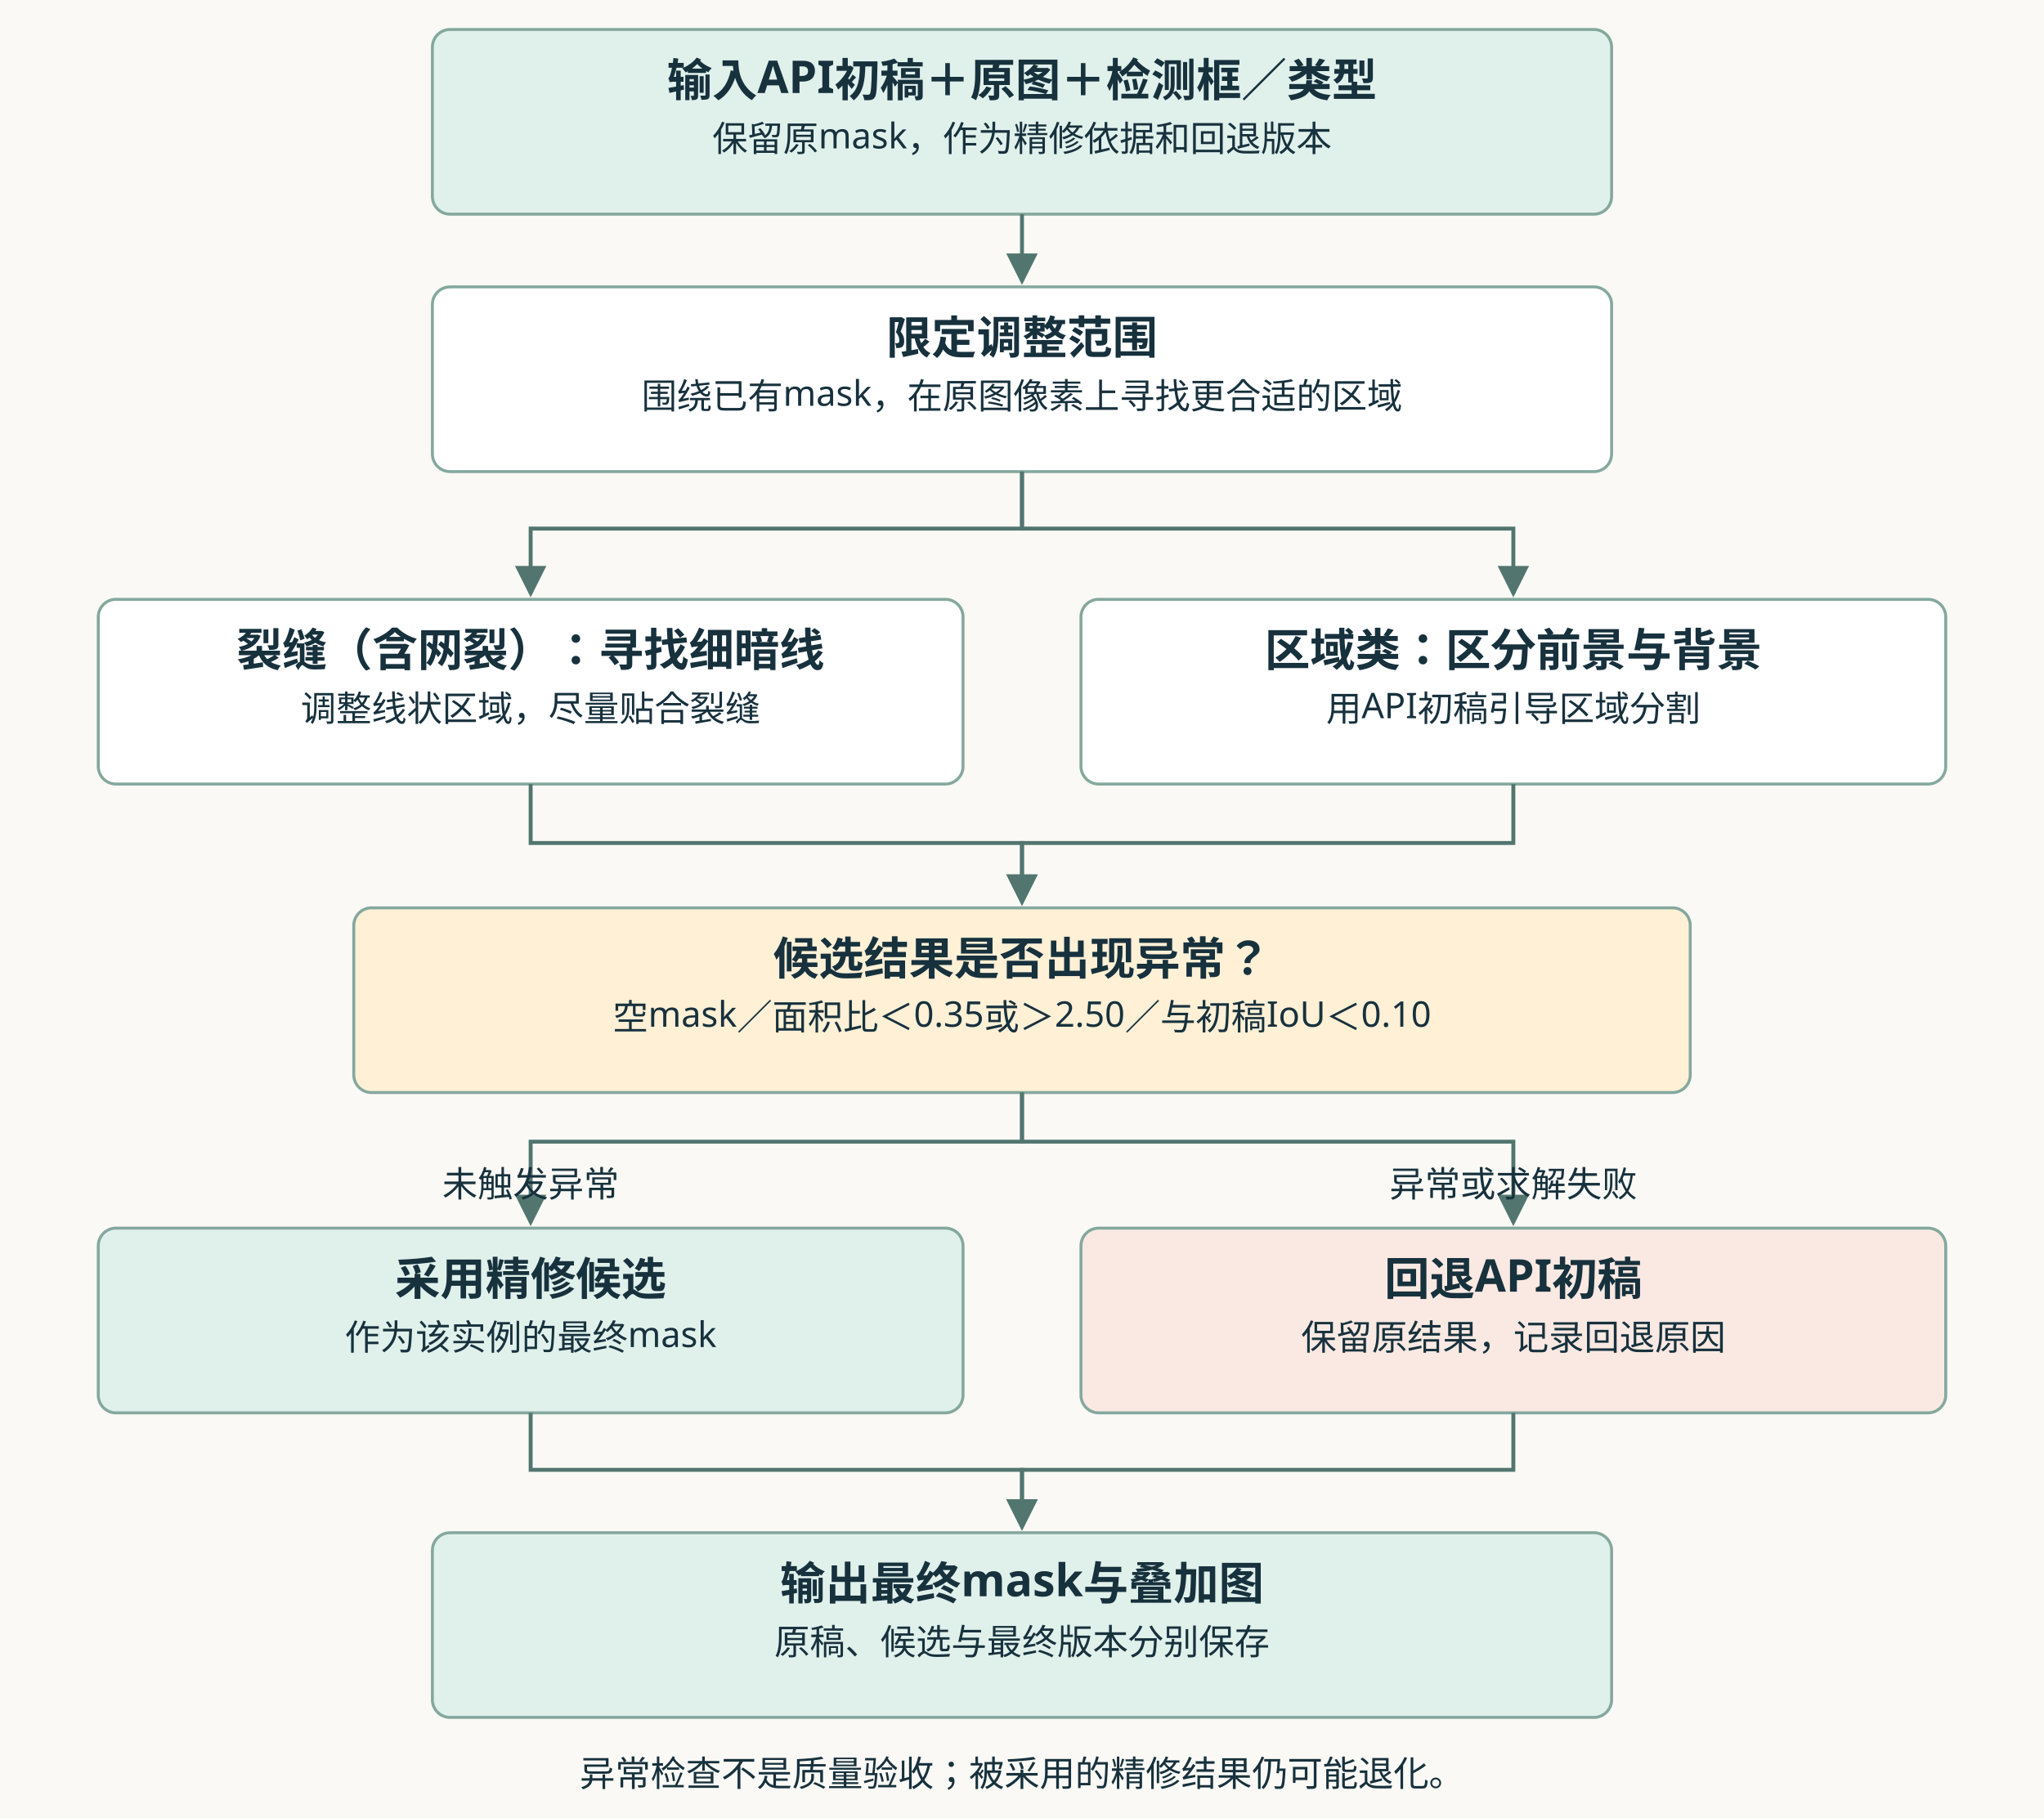
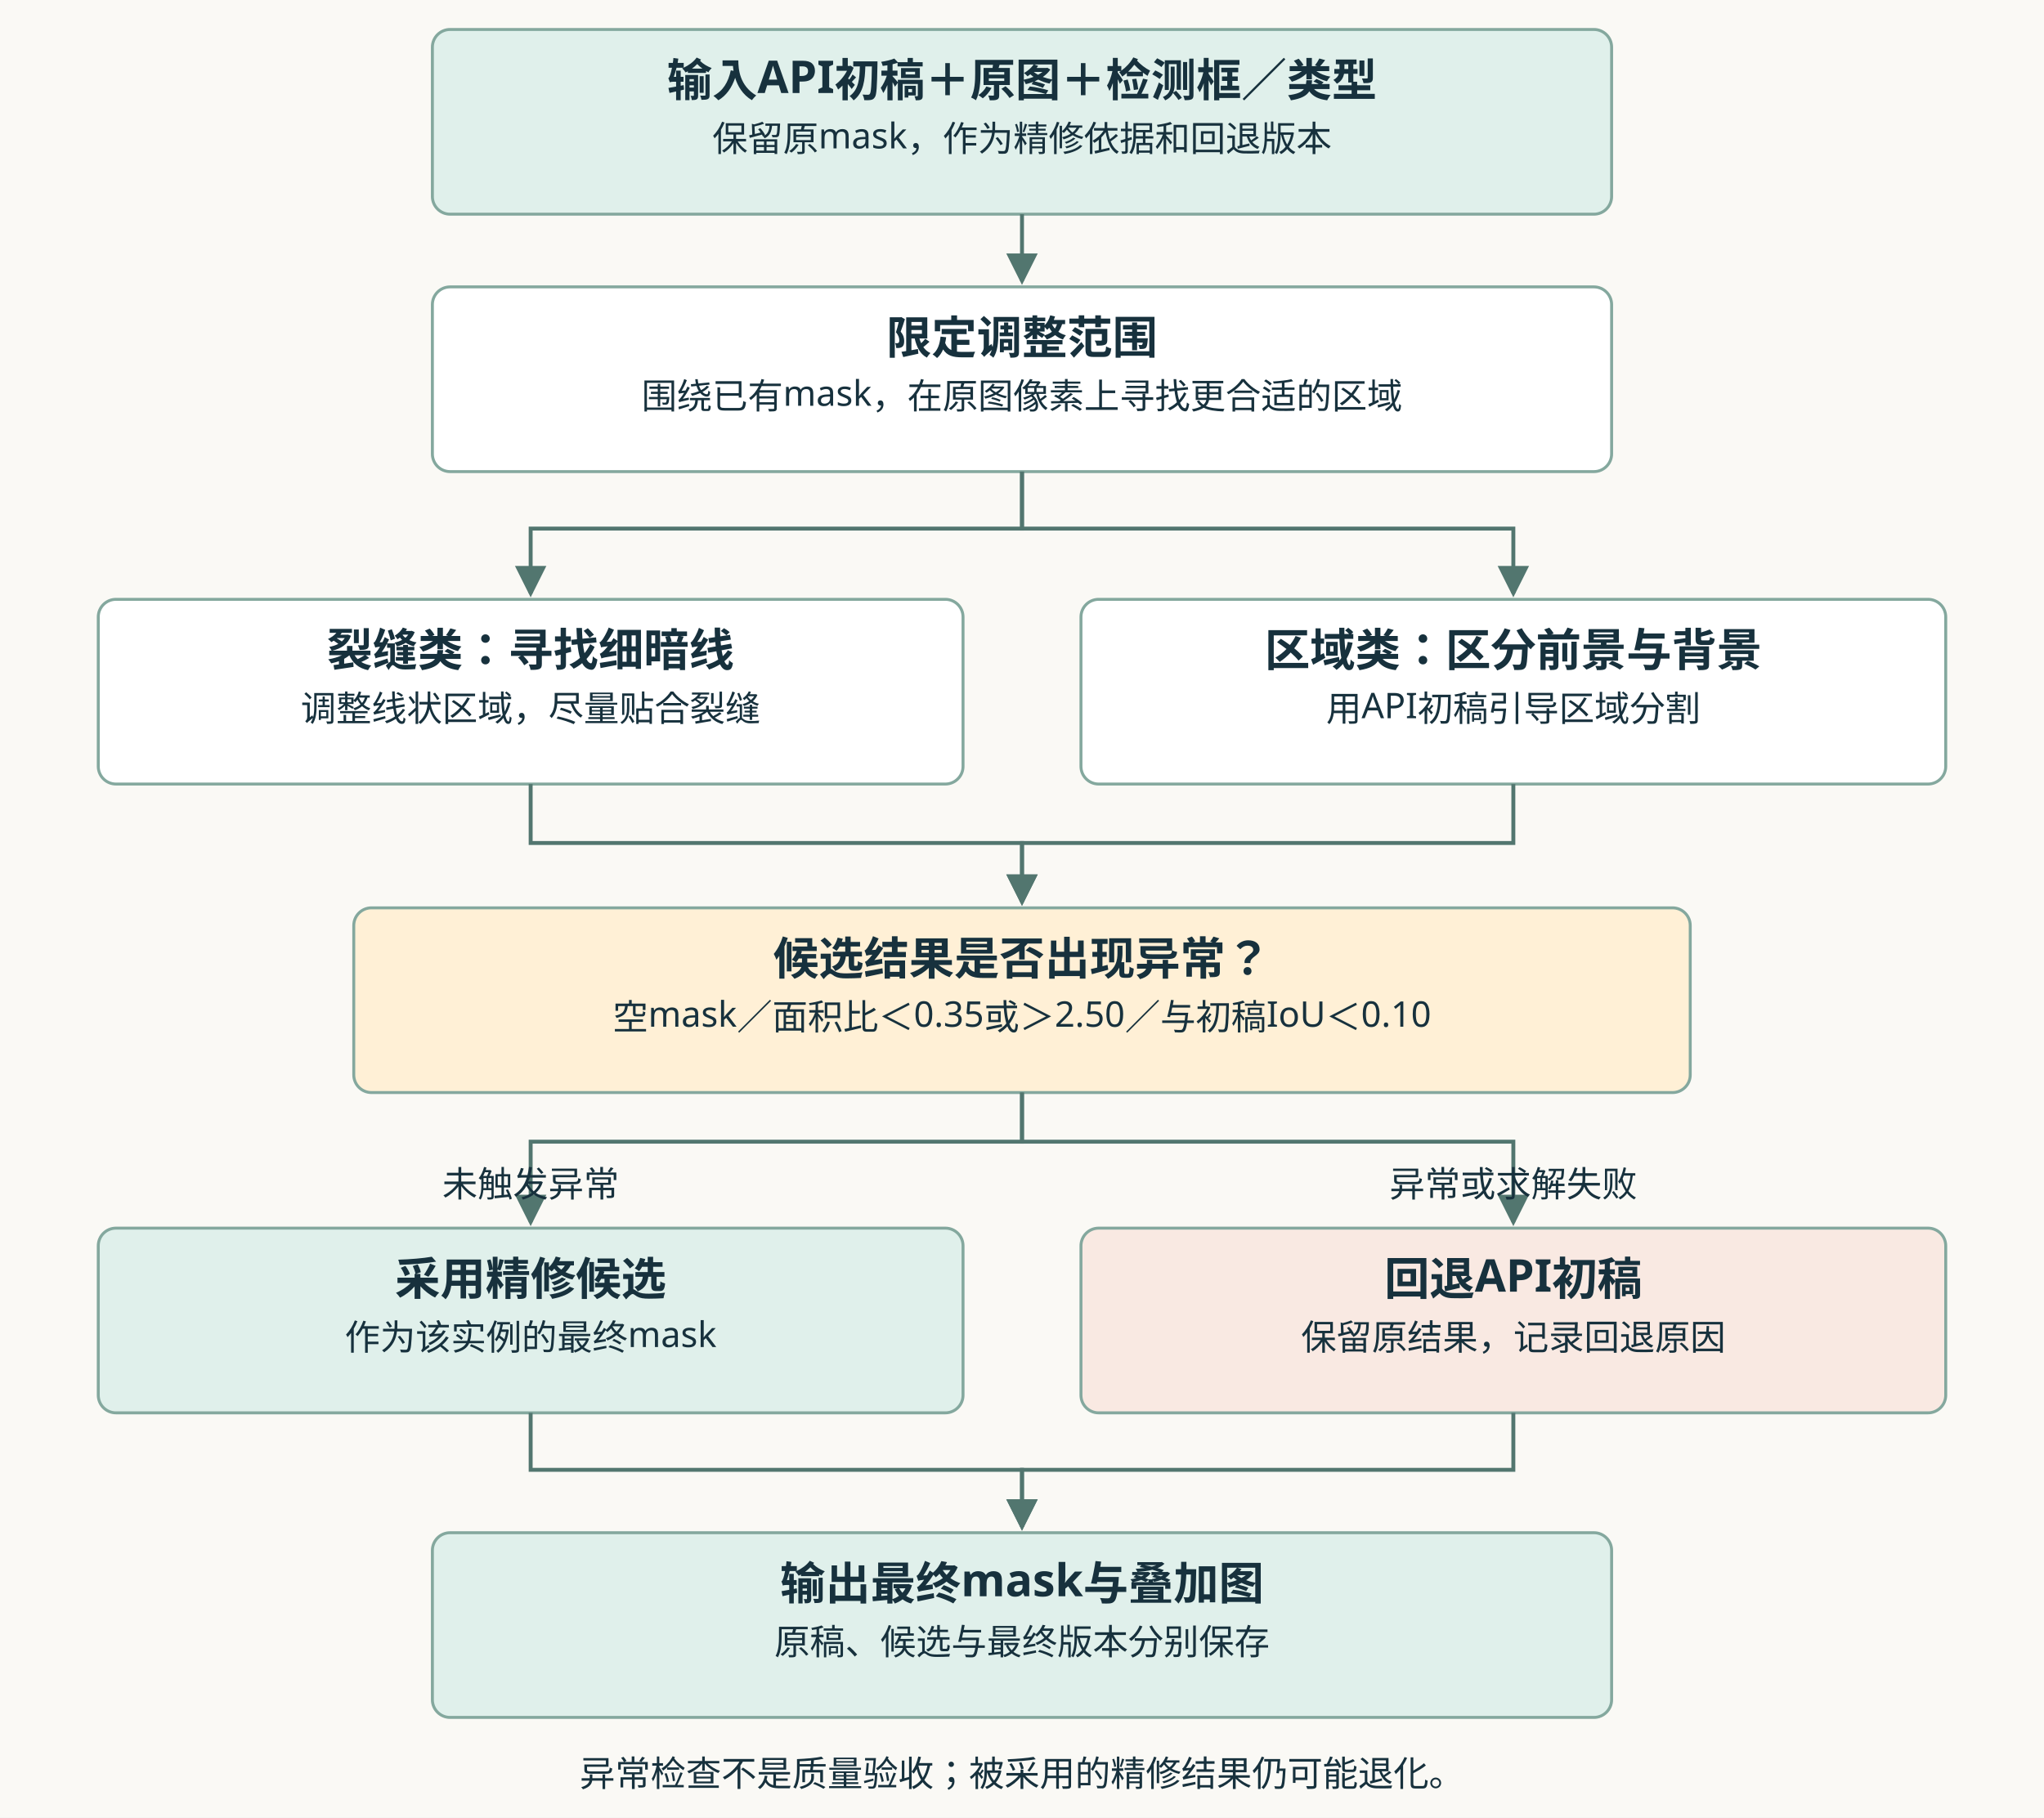
<svg xmlns="http://www.w3.org/2000/svg" width="1040" height="925" viewBox="0 0 1040 925">
  <defs>
    <marker id="a" markerWidth="8" markerHeight="8" refX="7" refY="4" orient="auto">
      <path d="M0,0 L8,4 L0,8" fill="#52766f" />
    </marker>
  </defs>
  <rect width="1040" height="925" fill="#faf9f5" />
  <rect x="220" y="15" width="600" height="94" rx="9" fill="#e0f0eb" stroke="#84a89e" stroke-width="1.5" />
  <text x="520.0" y="49" text-anchor="middle" font-family="Microsoft YaHei,sans-serif" font-size="23" font-weight="600" fill="#17313d">输入API初稿＋原图＋检测框／类型</text>
  <text x="520.0" y="77" text-anchor="middle" font-family="Microsoft YaHei,sans-serif" font-size="18" font-weight="400" fill="#17313d">保留原mask，作为精修依据和回退版本</text>
  <path d="M520 109 V143" fill="none" stroke="#52766f" stroke-width="2" marker-end="url(#a)" />
  <rect x="220" y="146" width="600" height="94" rx="9" fill="#fff" stroke="#84a89e" stroke-width="1.5" />
  <text x="520.0" y="180" text-anchor="middle" font-family="Microsoft YaHei,sans-serif" font-size="23" font-weight="600" fill="#17313d">限定调整范围</text>
  <text x="520.0" y="208" text-anchor="middle" font-family="Microsoft YaHei,sans-serif" font-size="18" font-weight="400" fill="#17313d">围绕已有mask，在原图像素上寻找更合适的区域</text>
  <path d="M520 240 V269 H270 V302" fill="none" stroke="#52766f" stroke-width="2" marker-end="url(#a)" />
  <path d="M520 240 V269 H770 V302" fill="none" stroke="#52766f" stroke-width="2" marker-end="url(#a)" />
  <rect x="50" y="305" width="440" height="94" rx="9" fill="#fff" stroke="#84a89e" stroke-width="1.5" />
-   <text x="270.0" y="339" text-anchor="middle" font-family="Microsoft YaHei,sans-serif" font-size="23" font-weight="600" fill="#17313d">裂缝（含网裂）：寻找细暗线</text>
+   <text x="270.0" y="339" text-anchor="middle" font-family="Microsoft YaHei,sans-serif" font-size="23" font-weight="600" fill="#17313d">裂缝类：寻找细暗线</text>
  <text x="270.0" y="367" text-anchor="middle" font-family="Microsoft YaHei,sans-serif" font-size="18" font-weight="400" fill="#17313d">调整线状区域，尽量贴合裂缝</text>
  <rect x="550" y="305" width="440" height="94" rx="9" fill="#fff" stroke="#84a89e" stroke-width="1.5" />
  <text x="770.0" y="339" text-anchor="middle" font-family="Microsoft YaHei,sans-serif" font-size="23" font-weight="600" fill="#17313d">区域类：区分前景与背景</text>
  <text x="770.0" y="367" text-anchor="middle" font-family="Microsoft YaHei,sans-serif" font-size="18" font-weight="400" fill="#17313d">用API初稿引导区域分割</text>
  <path d="M270 399 V429 H520 V459" fill="none" stroke="#52766f" stroke-width="2" marker-end="url(#a)" />
  <path d="M770 399 V429 H520 V459" fill="none" stroke="#52766f" stroke-width="2" marker-end="url(#a)" />
  <rect x="180" y="462" width="680" height="94" rx="9" fill="#fff0d6" stroke="#84a89e" stroke-width="1.5" />
  <text x="520.0" y="496" text-anchor="middle" font-family="Microsoft YaHei,sans-serif" font-size="23" font-weight="600" fill="#17313d">候选结果是否出现异常？</text>
  <text x="520.0" y="524" text-anchor="middle" font-family="Microsoft YaHei,sans-serif" font-size="18" font-weight="400" fill="#17313d">空mask／面积比＜0.35或＞2.50／与初稿IoU＜0.10</text>
  <path d="M520 556 V581 H270 V622" fill="none" stroke="#52766f" stroke-width="2" marker-end="url(#a)" />
  <path d="M520 556 V581 H770 V622" fill="none" stroke="#52766f" stroke-width="2" marker-end="url(#a)" />
  <text x="270" y="609" text-anchor="middle" font-family="Microsoft YaHei,sans-serif" font-size="18" font-weight="400" fill="#17313d">未触发异常</text>
  <text x="770" y="609" text-anchor="middle" font-family="Microsoft YaHei,sans-serif" font-size="18" font-weight="400" fill="#17313d">异常或求解失败</text>
  <rect x="50" y="625" width="440" height="94" rx="9" fill="#e0f0eb" stroke="#84a89e" stroke-width="1.5" />
  <text x="270.0" y="659" text-anchor="middle" font-family="Microsoft YaHei,sans-serif" font-size="23" font-weight="600" fill="#17313d">采用精修候选</text>
  <text x="270.0" y="687" text-anchor="middle" font-family="Microsoft YaHei,sans-serif" font-size="18" font-weight="400" fill="#17313d">作为该实例的最终mask</text>
  <rect x="550" y="625" width="440" height="94" rx="9" fill="#f9e9e2" stroke="#84a89e" stroke-width="1.5" />
  <text x="770.0" y="659" text-anchor="middle" font-family="Microsoft YaHei,sans-serif" font-size="23" font-weight="600" fill="#17313d">回退API初稿</text>
  <text x="770.0" y="687" text-anchor="middle" font-family="Microsoft YaHei,sans-serif" font-size="18" font-weight="400" fill="#17313d">保留原结果，记录回退原因</text>
  <path d="M270 719 V748 H520 V777" fill="none" stroke="#52766f" stroke-width="2" marker-end="url(#a)" />
  <path d="M770 719 V748 H520 V777" fill="none" stroke="#52766f" stroke-width="2" marker-end="url(#a)" />
  <rect x="220" y="780" width="600" height="94" rx="9" fill="#e0f0eb" stroke="#84a89e" stroke-width="1.5" />
  <text x="520.0" y="814" text-anchor="middle" font-family="Microsoft YaHei,sans-serif" font-size="23" font-weight="600" fill="#17313d">输出最终mask与叠加图</text>
  <text x="520.0" y="842" text-anchor="middle" font-family="Microsoft YaHei,sans-serif" font-size="18" font-weight="400" fill="#17313d">原稿、候选与最终版本分别保存</text>
  <text x="520" y="909" text-anchor="middle" font-family="Microsoft YaHei,sans-serif" font-size="18" font-weight="400" fill="#17313d">异常检查不是质量验收；被采用的精修结果仍可能退化。</text>
</svg>
